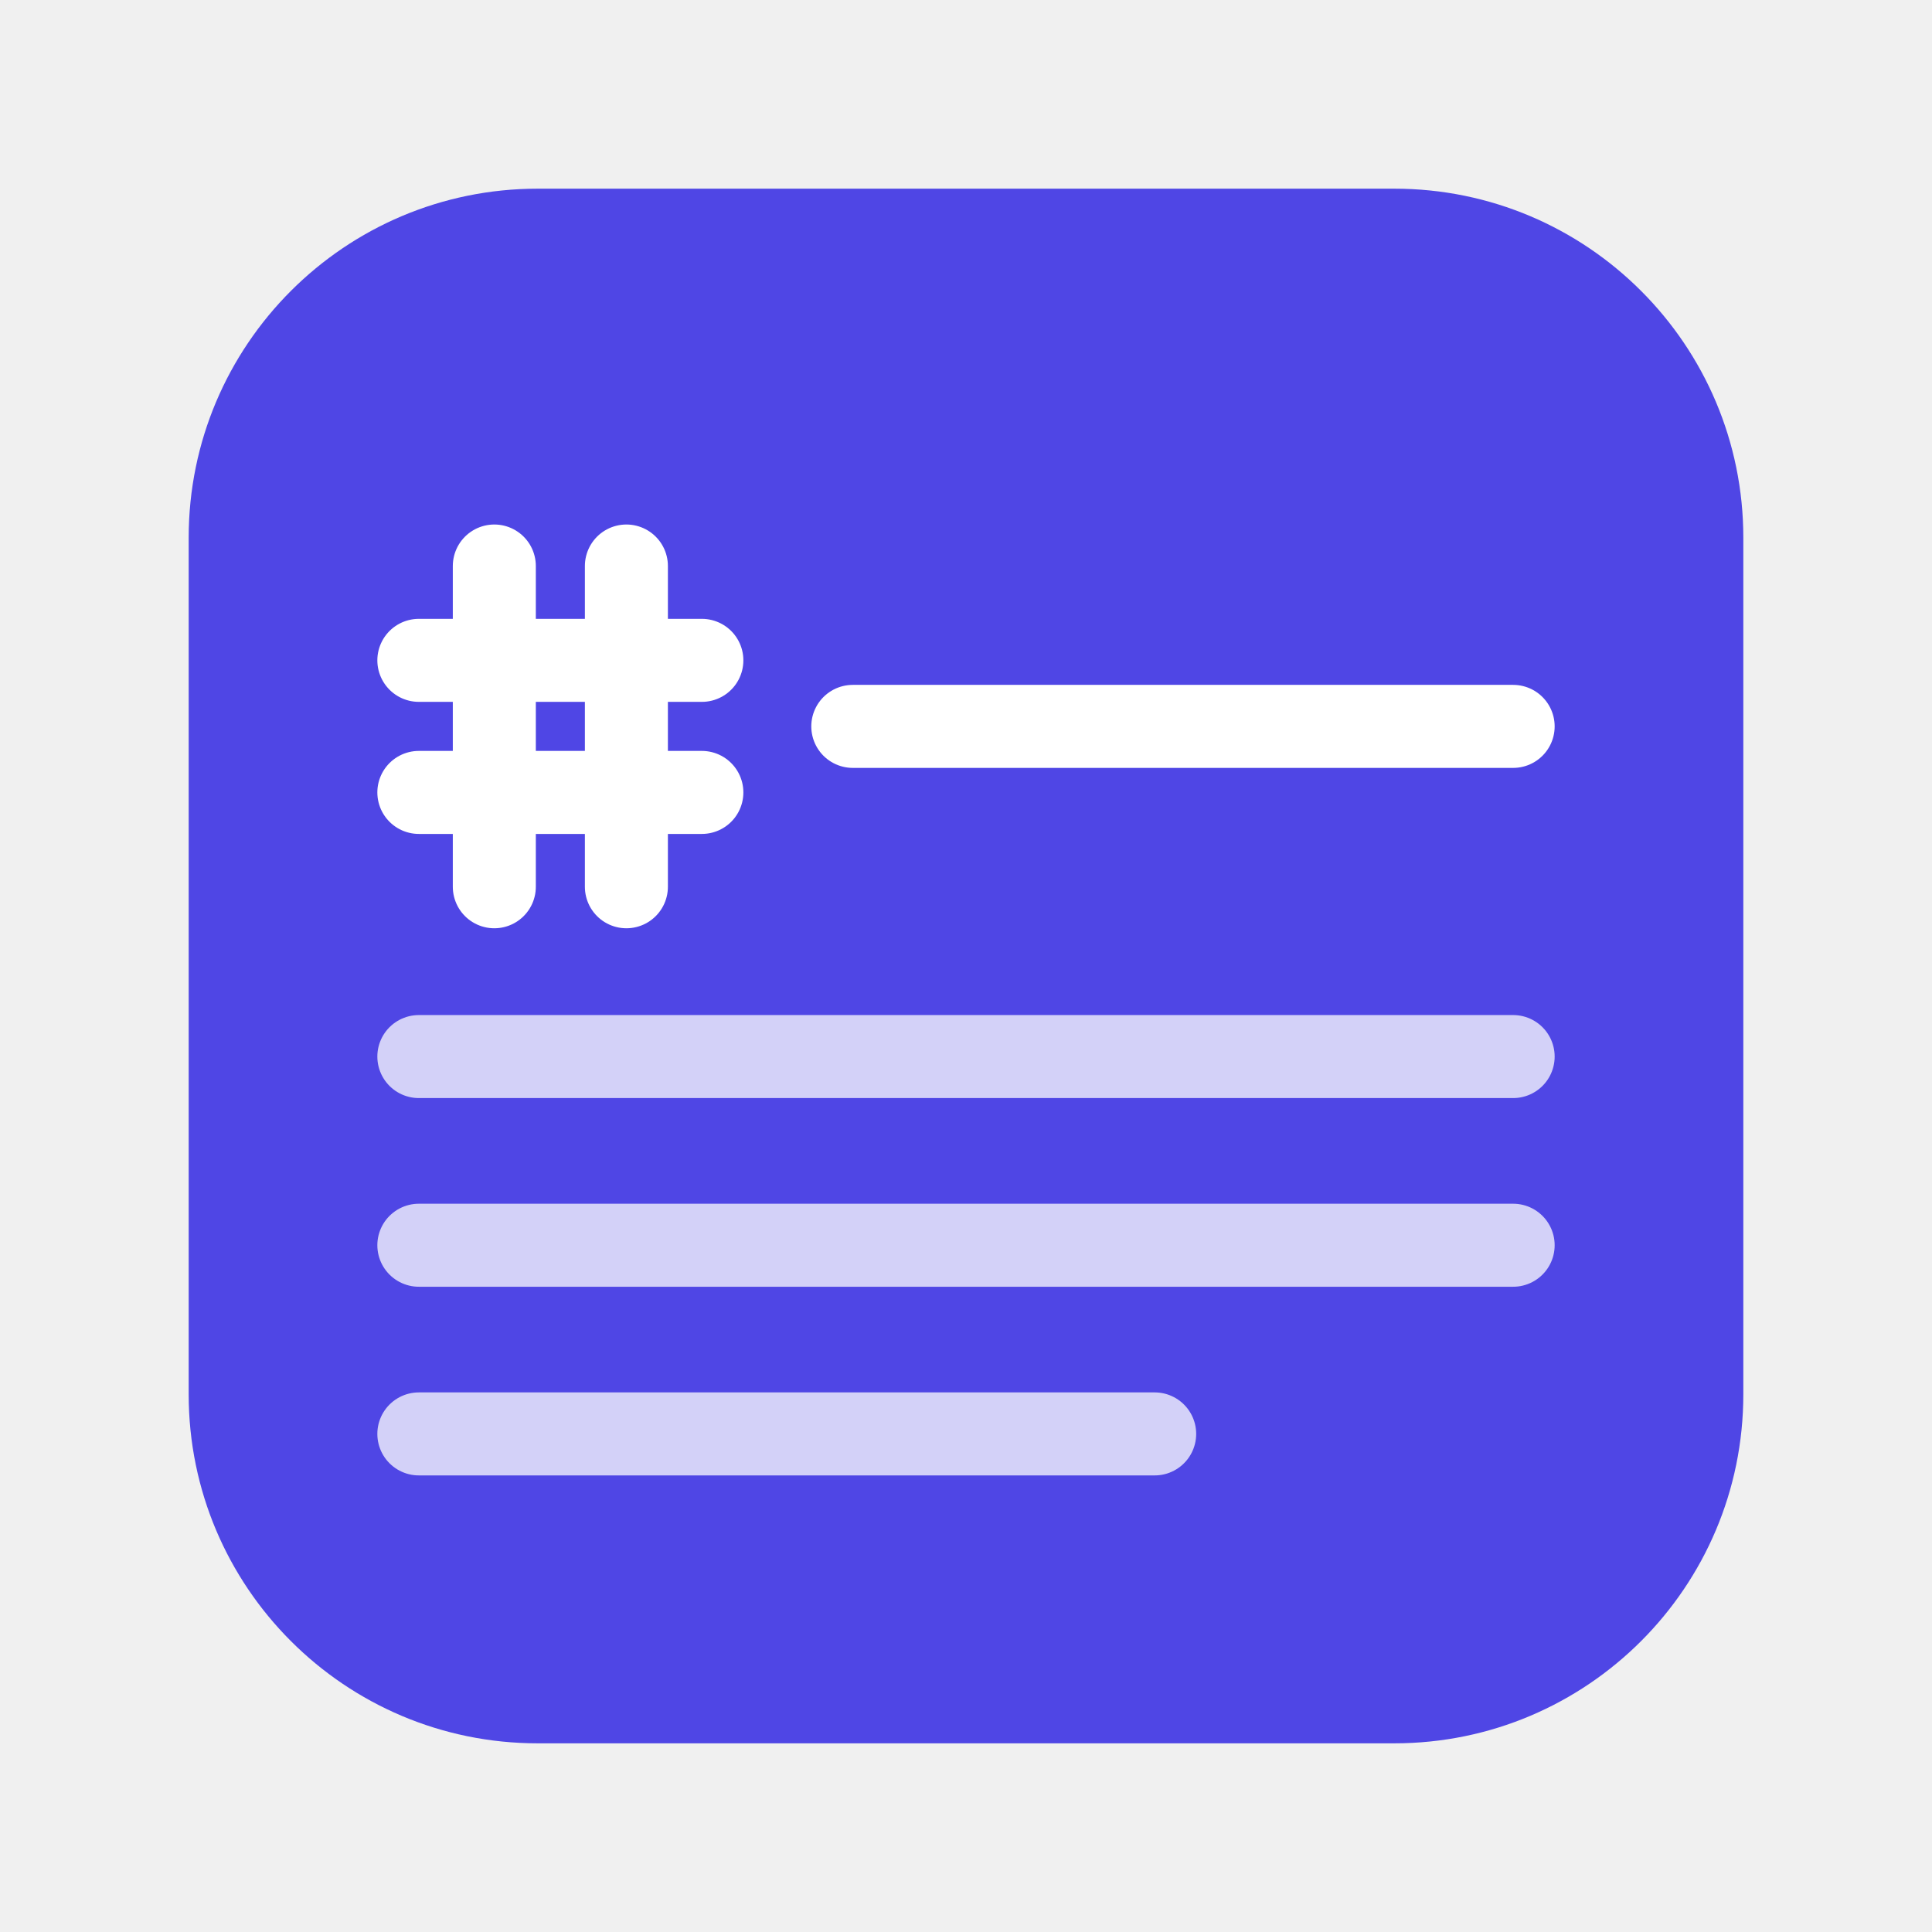
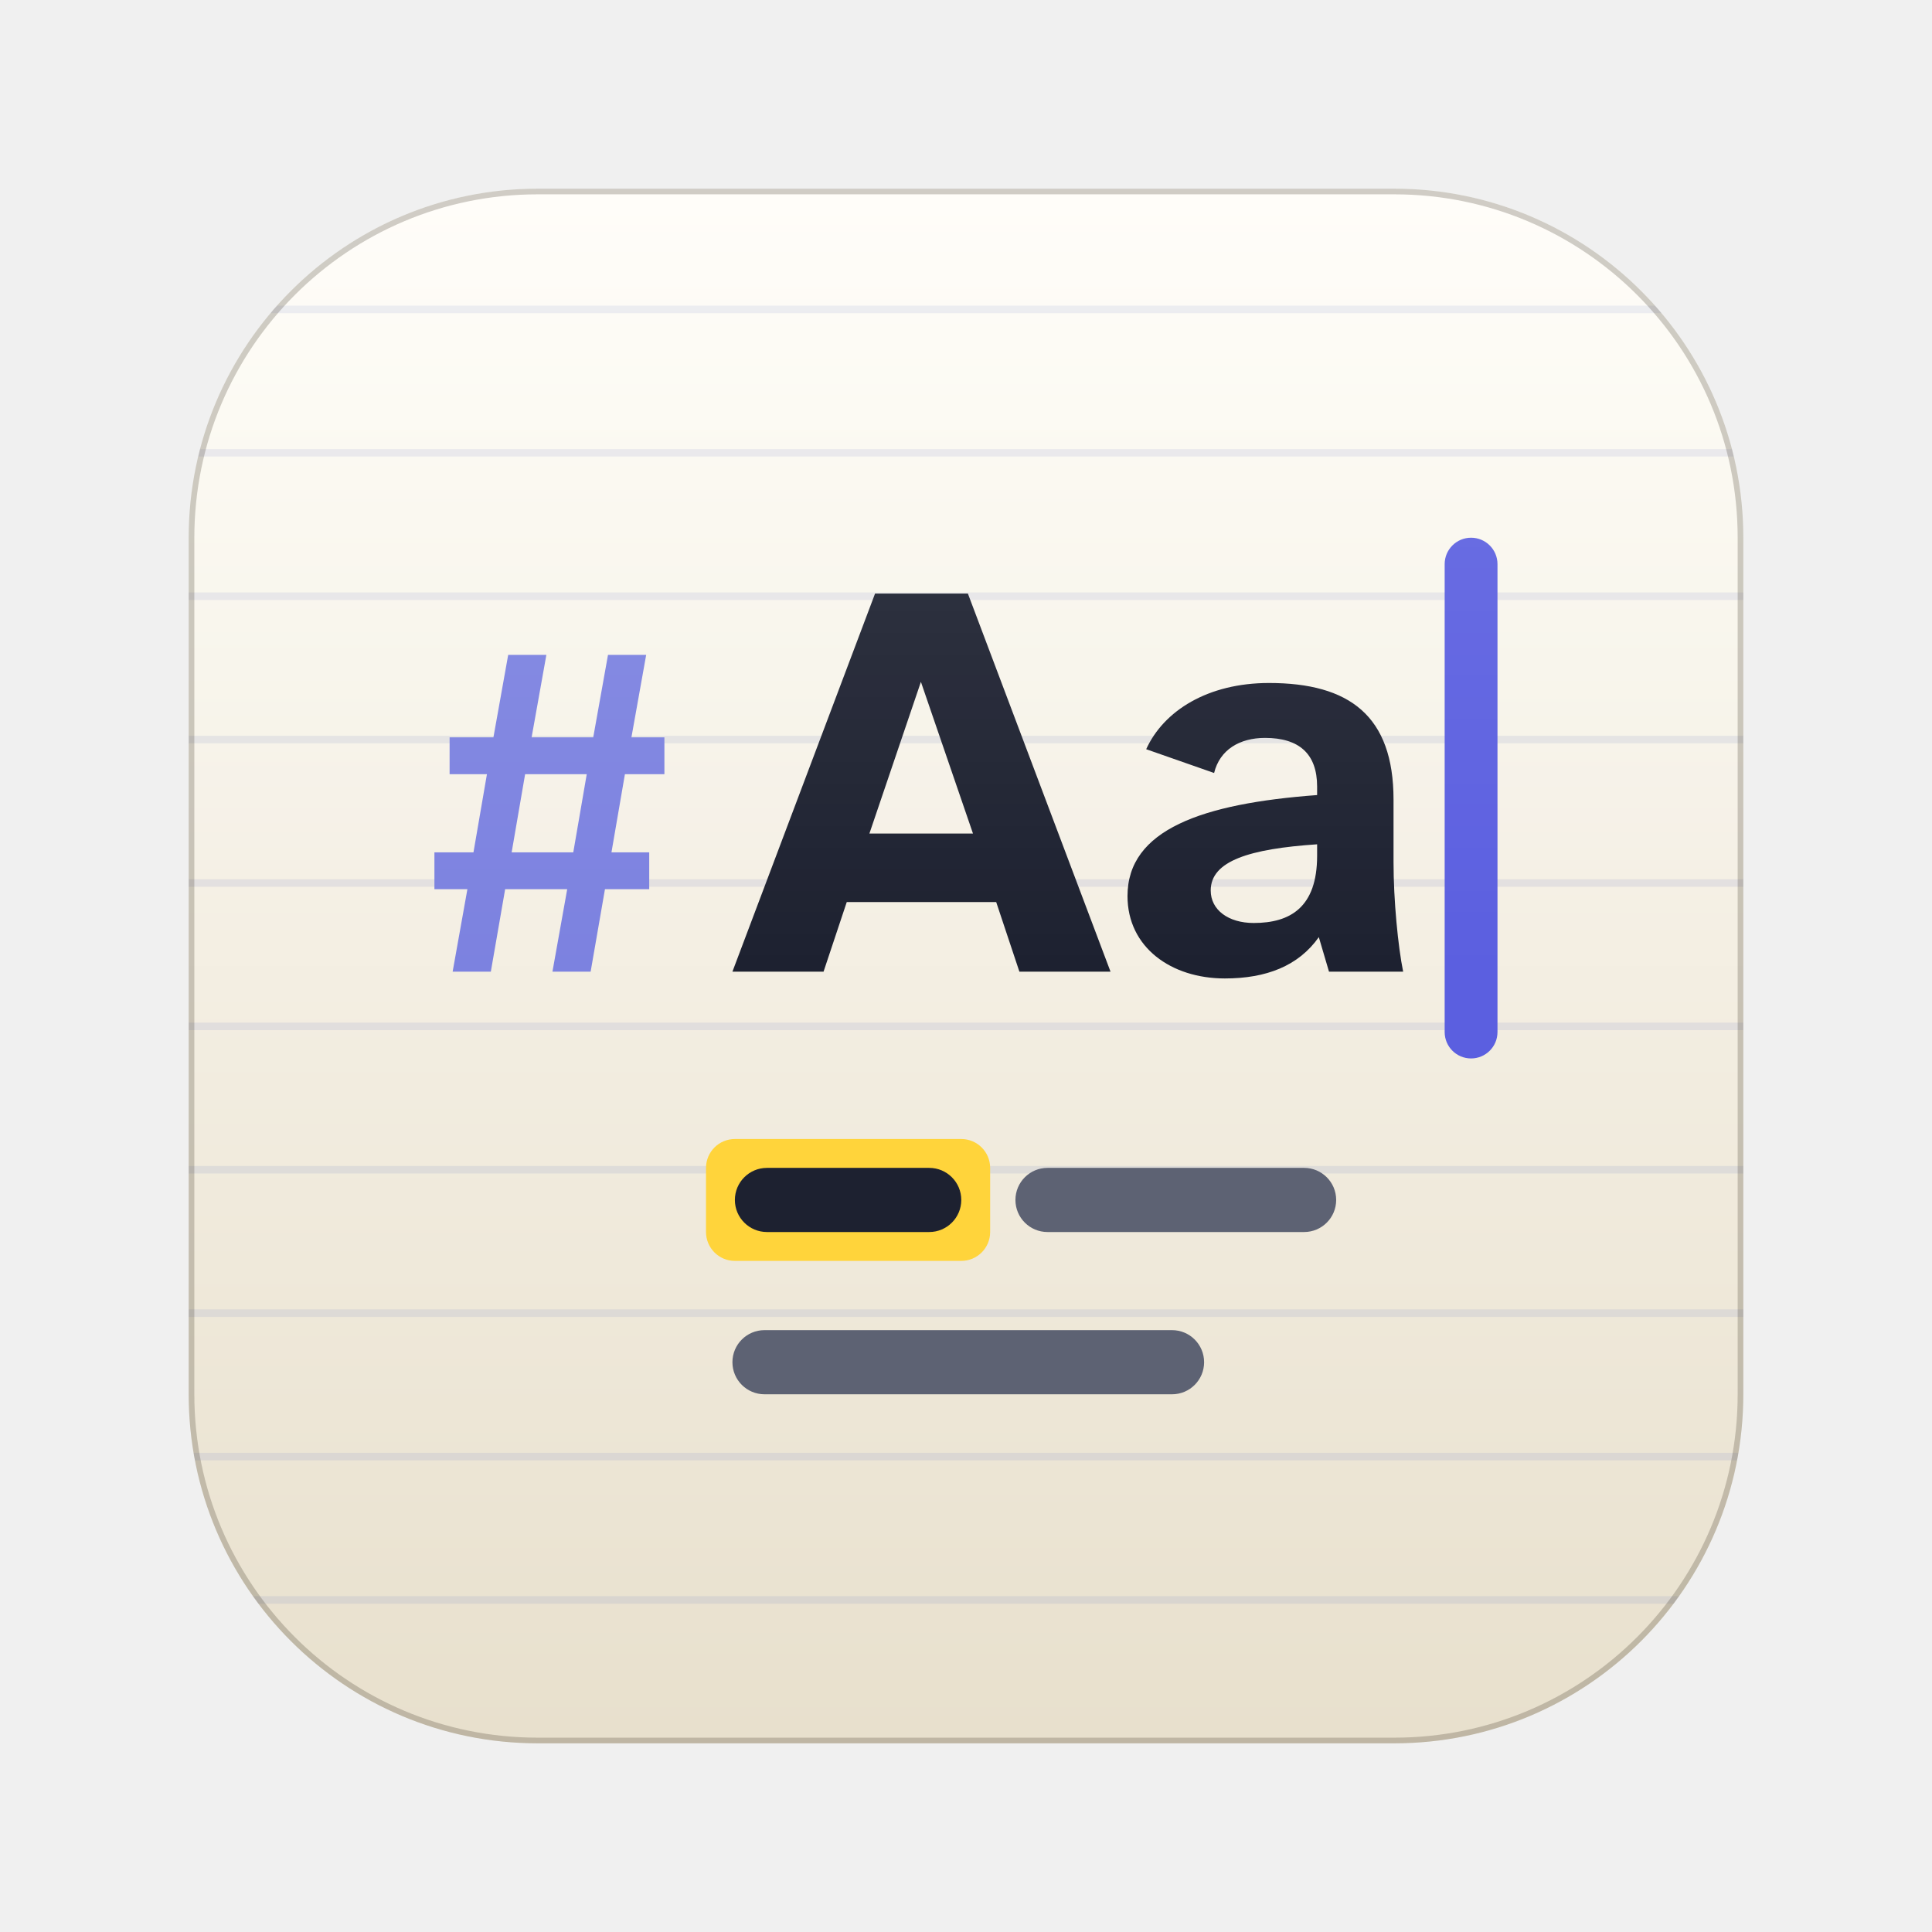
<svg xmlns="http://www.w3.org/2000/svg" viewBox="0 0 1024 1024" width="1024" height="1024">
-   <rect x="100" y="100" width="824" height="824" rx="185" fill="#4f46e5" />
-   <g fill="none" stroke="#fff" stroke-linecap="round" stroke-width="44">
-     <path d="M262 300V470M332 300V470M222 350H372M222 420H372" />
-     <path d="M452 385H802" />
-     <path d="M222 560H802M222 660H802M222 760H612" stroke-opacity="0.75" />
+   <defs>
+     <linearGradient id="tile" x1="0" y1="0" x2="0" y2="1">
+       <stop offset="0" stop-color="#fffdf8" />
+       <stop offset="1" stop-color="#e8e0cd" />
+     </linearGradient>
+     <linearGradient id="gloss" x1="0" y1="0" x2="0" y2="1">
+       <stop offset="0" stop-color="#fff" stop-opacity="0.14" />
+       <stop offset="0.5" stop-color="#fff" stop-opacity="0" />
+     </linearGradient>
+     <clipPath id="clip">
+       <rect x="100" y="100" width="824" height="824" rx="185" />
+     </clipPath>
+   </defs>
+   <rect x="100" y="100" width="824" height="824" rx="185" fill="url(#tile)" />
+   <g clip-path="url(#clip)">
+     <path d="M100 164H924" stroke="#7d8cc4" stroke-opacity="0.16" stroke-width="4" />
+     <path d="M100 240H924" stroke="#7d8cc4" stroke-opacity="0.16" stroke-width="4" />
+     <path d="M100 316H924" stroke="#7d8cc4" stroke-opacity="0.16" stroke-width="4" />
+     <path d="M100 392H924" stroke="#7d8cc4" stroke-opacity="0.16" stroke-width="4" />
+     <path d="M100 468H924" stroke="#7d8cc4" stroke-opacity="0.16" stroke-width="4" />
+     <path d="M100 544H924" stroke="#7d8cc4" stroke-opacity="0.16" stroke-width="4" />
+     <path d="M100 620H924" stroke="#7d8cc4" stroke-opacity="0.16" stroke-width="4" />
+     <path d="M100 696H924" stroke="#7d8cc4" stroke-opacity="0.16" stroke-width="4" />
+     <path d="M100 772H924" stroke="#7d8cc4" stroke-opacity="0.16" stroke-width="4" />
+     <path d="M100 848H924" stroke="#7d8cc4" stroke-opacity="0.16" stroke-width="4" />
  </g>
+   <path transform="translate(222.2 515.0) scale(0.46)" d="M38.5 -0.0L55.5 -95.0L17.5 -95.0L17.5 -137.5L62.5 -137.5L78.0 -227.5L35.0 -227.5L35.0 -270.0L85.5 -270.0L102.5 -365.0L146.5 -365.0L129.5 -270.0L200.5 -270.0L217.5 -365.0L261.5 -365.0L244.5 -270.0L282.5 -270.0L282.5 -227.5L237.0 -227.5L221.5 -137.5L265.0 -137.5L265.0 -95.0L214.0 -95.0L197.5 -0.0L153.5 -0.0L170.5 -95.0L99.0 -95.0L82.5 -0.0ZM106.5 -137.5L177.5 -137.5L193.0 -227.5L122.0 -227.5Z" fill="#7c82e0" />
+   <path transform="translate(386.4 515.0) scale(0.6)" d="M3.0 -0.0L83.5 -0.0L104.0 -61.5L236.0 -61.5L256.5 -0.0L337.0 -0.0L211.0 -334.0L129.0 -334.0ZM124.0 -122.0L169.5 -256.0L215.5 -122.0ZM438.0 6.0C474.5 6.0 503.0 -5.0 521.0 -30.5L530.0 -0.0L595.5 -0.0C591.0 -22.1 587.0 -62.8 587.0 -96.9L587.0 -152.0C587.0 -226.0 548.0 -255.0 477.0 -255.0C423.0 -255.0 384.0 -230.5 368.5 -196.5L428.5 -175.5C433.5 -196.0 451.0 -206.5 473.5 -206.5C503.5 -206.5 519.5 -192.5 519.5 -163.5L519.5 -156.0C418.0 -148.5 352.0 -125.5 352.0 -66.8C352.0 -21.5 390.5 6.0 438.0 6.0ZM463.5 -43.0C441.0 -43.0 425.5 -54.6 425.5 -71.7C425.5 -97.9 460.0 -108.5 519.5 -112.5L519.5 -102.4C519.5 -56.6 495.5 -43.0 463.5 -43.0Z" fill="#1d2130" />
+   <rect x="765.7" y="285.0" width="28" height="276.0" rx="14.0" fill="#5b5fe0" />
+   <rect x="374.2" y="603.7" width="150.6" height="64.6" rx="15.3" fill="#ffd43b" fill-opacity="1.0" />
+   <rect x="389.5" y="619.0" width="120.0" height="34.0" rx="17.0" fill="#1d2130" fill-opacity="1.0" />
+   <rect x="538.2" y="619.0" width="170.0" height="34.0" rx="17.0" fill="#5d6273" fill-opacity="1.0" />
+   <rect x="388.2" y="705.0" width="250.0" height="34.0" rx="17.0" fill="#5d6273" fill-opacity="1.0" />
+   <rect x="100" y="100" width="824" height="824" rx="185" fill="url(#gloss)" />
+   <rect x="101.5" y="101.5" width="821" height="821" rx="183.5" fill="none" stroke="#3b3524" stroke-opacity="0.24" stroke-width="3" />
</svg>
